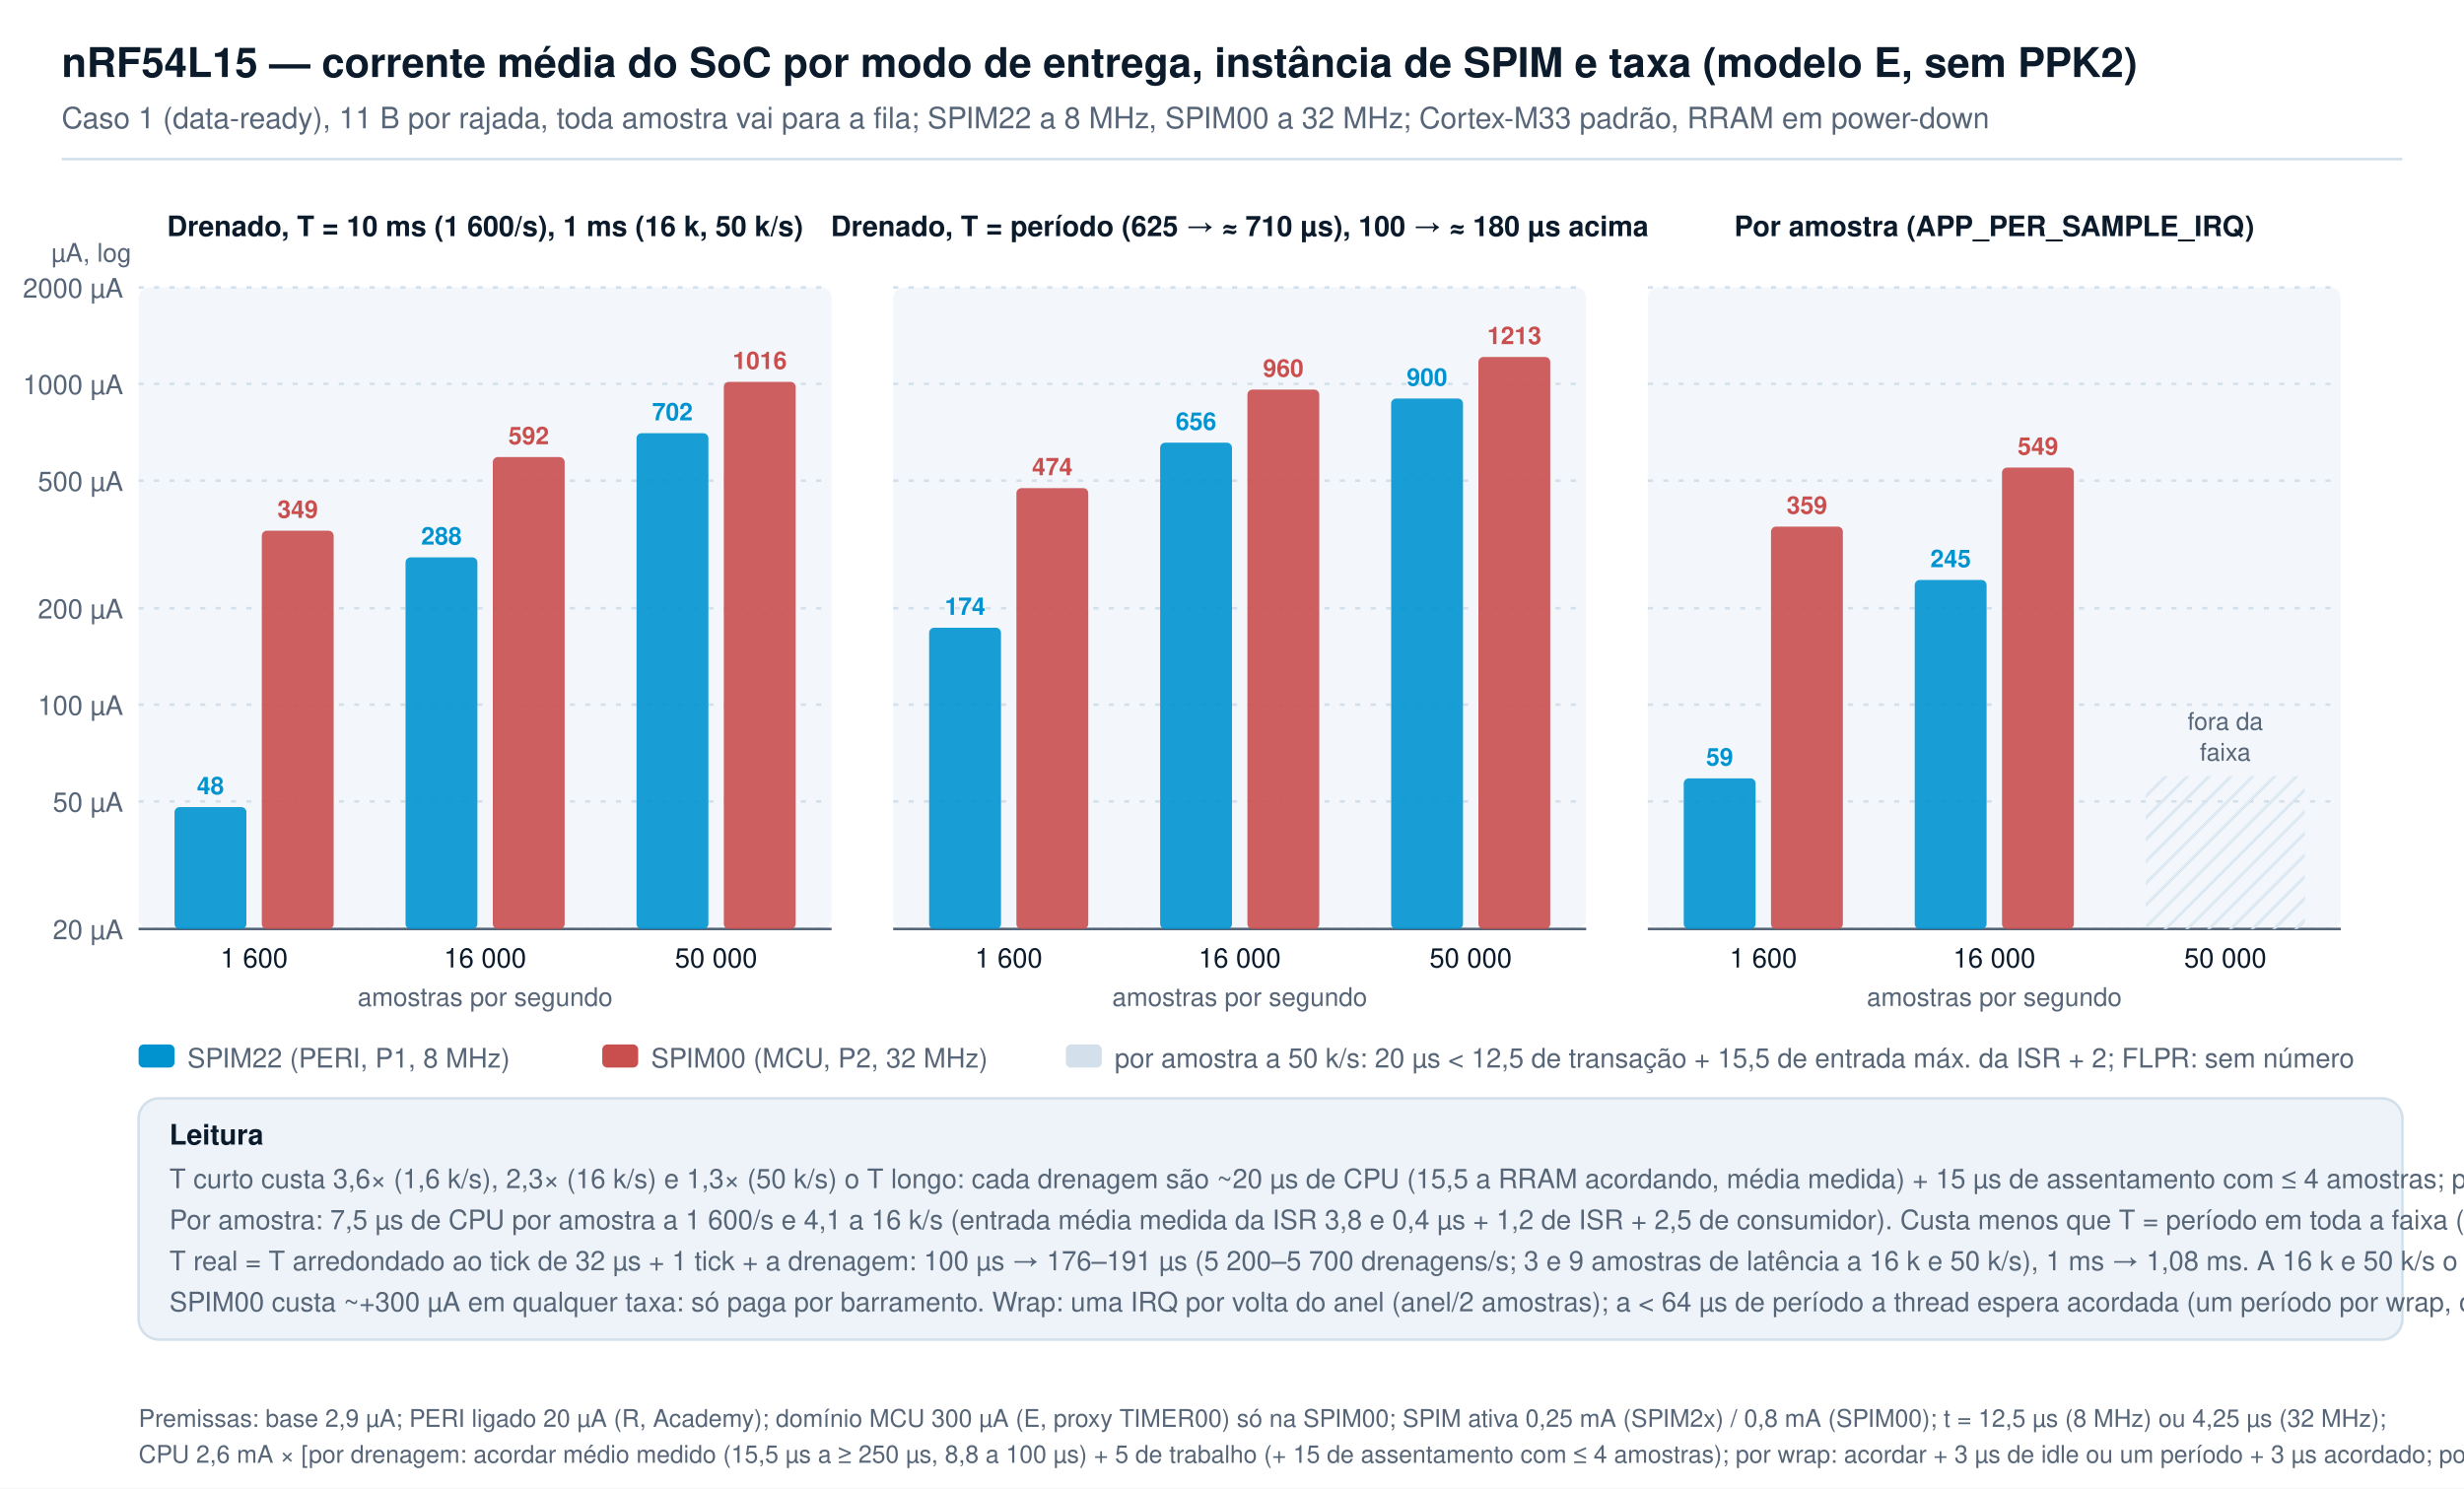
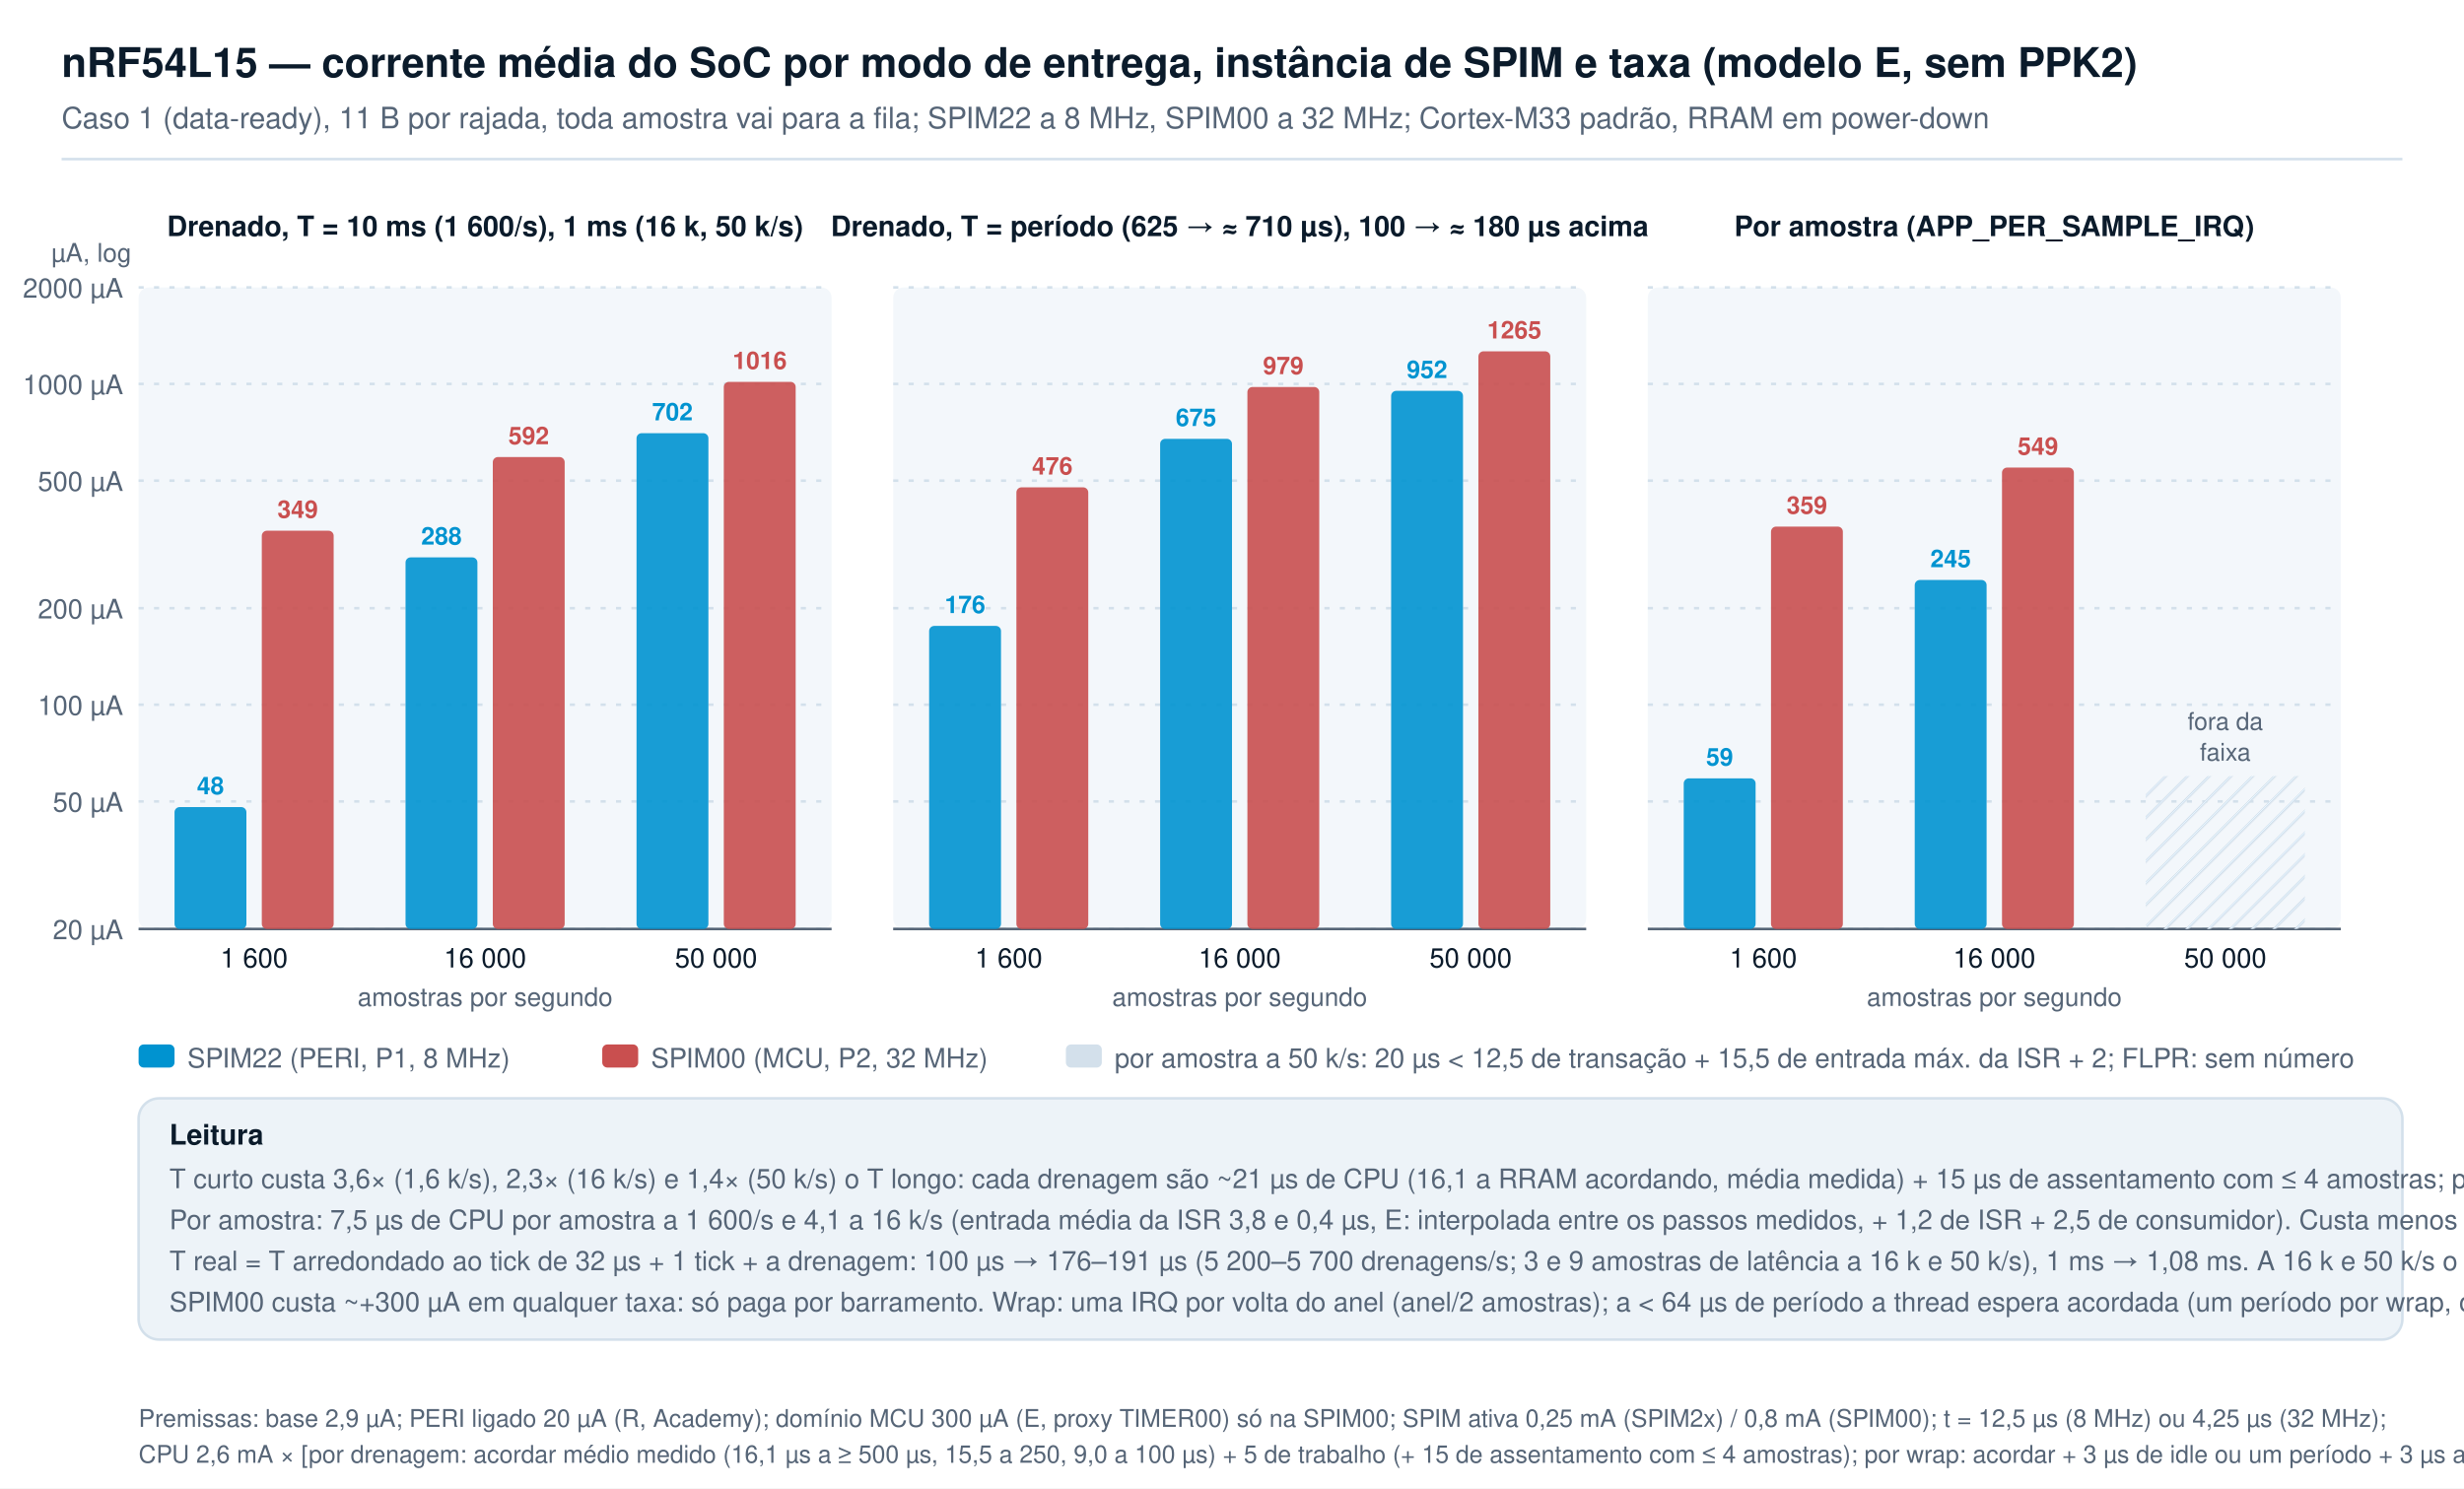
<svg xmlns="http://www.w3.org/2000/svg" width="960" height="580" viewBox="0 0 960 580">
  <defs>
    <marker id="arr" markerWidth="9" markerHeight="9" refX="7" refY="4.5" orient="auto" markerUnits="userSpaceOnUse">
      <path d="M0,0.5 L8,4.5 L0,8.5 z" fill="#566577" />
    </marker>
    <marker id="arr-blue" markerWidth="9" markerHeight="9" refX="7" refY="4.5" orient="auto" markerUnits="userSpaceOnUse">
      <path d="M0,0.5 L8,4.5 L0,8.5 z" fill="#0093D0" />
    </marker>
    <marker id="arr-green" markerWidth="9" markerHeight="9" refX="7" refY="4.5" orient="auto" markerUnits="userSpaceOnUse">
      <path d="M0,0.5 L8,4.5 L0,8.5 z" fill="#1FA971" />
    </marker>
    <marker id="arr-red" markerWidth="9" markerHeight="9" refX="7" refY="4.5" orient="auto" markerUnits="userSpaceOnUse">
      <path d="M0,0.5 L8,4.5 L0,8.5 z" fill="#C94F4F" />
    </marker>
    <filter id="shadow" x="-5%" y="-5%" width="110%" height="120%">
      <feDropShadow dx="0" dy="1.5" stdDeviation="1.5" flood-color="#00224E" flood-opacity="0.12" />
    </filter>
    <pattern id="hatch" width="6" height="6" patternUnits="userSpaceOnUse" patternTransform="rotate(45)">
      <line x1="0" y1="0" x2="0" y2="6" stroke="#D3E0EB" stroke-width="2" />
    </pattern>
  </defs>
  <rect width="100%" height="100%" fill="white" />
  <text x="24" y="30" fill="#0B1B2B" font-family="Segoe UI, Helvetica Neue, Helvetica, Arial, sans-serif" font-size="16" font-weight="600">nRF54L15 — corrente média do SoC por modo de entrega, instância de SPIM e taxa (modelo E, sem PPK2)</text>
  <text x="24" y="50" fill="#566577" font-family="Segoe UI, Helvetica Neue, Helvetica, Arial, sans-serif" font-size="11.5">Caso 1 (data-ready), 11 B por rajada, toda amostra vai para a fila; SPIM22 a 8 MHz, SPIM00 a 32 MHz; Cortex-M33 padrão, RRAM em power-down</text>
  <line x1="24" y1="62" x2="936" y2="62" stroke="#D3E0EB" stroke-width="1" />
  <rect x="54" y="112" width="270" height="250" fill="#F3F7FB" rx="4" />
  <text x="189.0" y="92" text-anchor="middle" fill="#0B1B2B" font-family="Segoe UI, Helvetica Neue, Helvetica, Arial, sans-serif" font-size="11" font-weight="600">Drenado, T = 10 ms (1 600/s), 1 ms (16 k, 50 k/s)</text>
  <line x1="54" y1="362.0" x2="324" y2="362.0" stroke="#D3E0EB" stroke-width="1" stroke-dasharray="2 4" />
  <text x="48" y="366.0" text-anchor="end" fill="#566577" font-family="Segoe UI, Helvetica Neue, Helvetica, Arial, sans-serif" font-size="10.5">20 µA</text>
  <line x1="54" y1="312.3" x2="324" y2="312.3" stroke="#D3E0EB" stroke-width="1" stroke-dasharray="2 4" />
  <text x="48" y="316.3" text-anchor="end" fill="#566577" font-family="Segoe UI, Helvetica Neue, Helvetica, Arial, sans-serif" font-size="10.5">50 µA</text>
  <line x1="54" y1="274.6" x2="324" y2="274.6" stroke="#D3E0EB" stroke-width="1" stroke-dasharray="2 4" />
  <text x="48" y="278.6" text-anchor="end" fill="#566577" font-family="Segoe UI, Helvetica Neue, Helvetica, Arial, sans-serif" font-size="10.5">100 µA</text>
  <line x1="54" y1="237.0" x2="324" y2="237.0" stroke="#D3E0EB" stroke-width="1" stroke-dasharray="2 4" />
  <text x="48" y="241.0" text-anchor="end" fill="#566577" font-family="Segoe UI, Helvetica Neue, Helvetica, Arial, sans-serif" font-size="10.5">200 µA</text>
  <line x1="54" y1="187.3" x2="324" y2="187.3" stroke="#D3E0EB" stroke-width="1" stroke-dasharray="2 4" />
  <text x="48" y="191.3" text-anchor="end" fill="#566577" font-family="Segoe UI, Helvetica Neue, Helvetica, Arial, sans-serif" font-size="10.5">500 µA</text>
  <line x1="54" y1="149.6" x2="324" y2="149.6" stroke="#D3E0EB" stroke-width="1" stroke-dasharray="2 4" />
  <text x="48" y="153.6" text-anchor="end" fill="#566577" font-family="Segoe UI, Helvetica Neue, Helvetica, Arial, sans-serif" font-size="10.5">1000 µA</text>
  <line x1="54" y1="112.0" x2="324" y2="112.0" stroke="#D3E0EB" stroke-width="1" stroke-dasharray="2 4" />
  <text x="48" y="116.0" text-anchor="end" fill="#566577" font-family="Segoe UI, Helvetica Neue, Helvetica, Arial, sans-serif" font-size="10.5">2000 µA</text>
  <line x1="54" y1="362" x2="324" y2="362" stroke="#566577" stroke-width="1" />
  <rect x="68.0" y="314.5" width="28" height="47.5" rx="2" fill="#0093D0" opacity="0.9" />
  <text x="82.0" y="309.5" text-anchor="middle" fill="#0093D0" font-family="Segoe UI, Helvetica Neue, Helvetica, Arial, sans-serif" font-size="9.5" font-weight="600">48</text>
  <rect x="102.0" y="206.8" width="28" height="155.2" rx="2" fill="#C94F4F" opacity="0.9" />
  <text x="116.0" y="201.8" text-anchor="middle" fill="#C94F4F" font-family="Segoe UI, Helvetica Neue, Helvetica, Arial, sans-serif" font-size="9.5" font-weight="600">349</text>
  <text x="99.0" y="377" text-anchor="middle" fill="#0B1B2B" font-family="Segoe UI, Helvetica Neue, Helvetica, Arial, sans-serif" font-size="10.5">1 600</text>
  <rect x="158.0" y="217.2" width="28" height="144.8" rx="2" fill="#0093D0" opacity="0.9" />
  <text x="172.0" y="212.2" text-anchor="middle" fill="#0093D0" font-family="Segoe UI, Helvetica Neue, Helvetica, Arial, sans-serif" font-size="9.5" font-weight="600">288</text>
  <rect x="192.0" y="178.1" width="28" height="183.9" rx="2" fill="#C94F4F" opacity="0.9" />
  <text x="206.0" y="173.1" text-anchor="middle" fill="#C94F4F" font-family="Segoe UI, Helvetica Neue, Helvetica, Arial, sans-serif" font-size="9.5" font-weight="600">592</text>
  <text x="189.0" y="377" text-anchor="middle" fill="#0B1B2B" font-family="Segoe UI, Helvetica Neue, Helvetica, Arial, sans-serif" font-size="10.5">16 000</text>
  <rect x="248.0" y="168.8" width="28" height="193.2" rx="2" fill="#0093D0" opacity="0.9" />
  <text x="262.0" y="163.8" text-anchor="middle" fill="#0093D0" font-family="Segoe UI, Helvetica Neue, Helvetica, Arial, sans-serif" font-size="9.5" font-weight="600">702</text>
  <rect x="282.0" y="148.8" width="28" height="213.2" rx="2" fill="#C94F4F" opacity="0.9" />
  <text x="296.0" y="143.8" text-anchor="middle" fill="#C94F4F" font-family="Segoe UI, Helvetica Neue, Helvetica, Arial, sans-serif" font-size="9.5" font-weight="600">1016</text>
  <text x="279.0" y="377" text-anchor="middle" fill="#0B1B2B" font-family="Segoe UI, Helvetica Neue, Helvetica, Arial, sans-serif" font-size="10.5">50 000</text>
  <text x="189.0" y="392" text-anchor="middle" fill="#566577" font-family="Segoe UI, Helvetica Neue, Helvetica, Arial, sans-serif" font-size="10">amostras por segundo</text>
  <rect x="348" y="112" width="270" height="250" fill="#F3F7FB" rx="4" />
  <text x="483.0" y="92" text-anchor="middle" fill="#0B1B2B" font-family="Segoe UI, Helvetica Neue, Helvetica, Arial, sans-serif" font-size="11" font-weight="600">Drenado, T = período (625 → ≈ 710 µs), 100 → ≈ 180 µs acima</text>
  <line x1="348" y1="362.0" x2="618" y2="362.0" stroke="#D3E0EB" stroke-width="1" stroke-dasharray="2 4" />
  <line x1="348" y1="312.3" x2="618" y2="312.3" stroke="#D3E0EB" stroke-width="1" stroke-dasharray="2 4" />
  <line x1="348" y1="274.6" x2="618" y2="274.6" stroke="#D3E0EB" stroke-width="1" stroke-dasharray="2 4" />
  <line x1="348" y1="237.0" x2="618" y2="237.0" stroke="#D3E0EB" stroke-width="1" stroke-dasharray="2 4" />
  <line x1="348" y1="187.3" x2="618" y2="187.3" stroke="#D3E0EB" stroke-width="1" stroke-dasharray="2 4" />
  <line x1="348" y1="149.6" x2="618" y2="149.6" stroke="#D3E0EB" stroke-width="1" stroke-dasharray="2 4" />
  <line x1="348" y1="112.0" x2="618" y2="112.0" stroke="#D3E0EB" stroke-width="1" stroke-dasharray="2 4" />
  <line x1="348" y1="362" x2="618" y2="362" stroke="#566577" stroke-width="1" />
-   <rect x="362.0" y="244.6" width="28" height="117.4" rx="2" fill="#0093D0" opacity="0.9" />
-   <text x="376.0" y="239.6" text-anchor="middle" fill="#0093D0" font-family="Segoe UI, Helvetica Neue, Helvetica, Arial, sans-serif" font-size="9.5" font-weight="600">174</text>
-   <rect x="396.0" y="190.2" width="28" height="171.8" rx="2" fill="#C94F4F" opacity="0.9" />
-   <text x="410.0" y="185.2" text-anchor="middle" fill="#C94F4F" font-family="Segoe UI, Helvetica Neue, Helvetica, Arial, sans-serif" font-size="9.5" font-weight="600">474</text>
+   <rect x="362.0" y="243.9" width="28" height="118.1" rx="2" fill="#0093D0" opacity="0.9" />
+   <text x="376.0" y="238.9" text-anchor="middle" fill="#0093D0" font-family="Segoe UI, Helvetica Neue, Helvetica, Arial, sans-serif" font-size="9.5" font-weight="600">176</text>
+   <rect x="396.0" y="189.9" width="28" height="172.1" rx="2" fill="#C94F4F" opacity="0.9" />
+   <text x="410.0" y="184.9" text-anchor="middle" fill="#C94F4F" font-family="Segoe UI, Helvetica Neue, Helvetica, Arial, sans-serif" font-size="9.5" font-weight="600">476</text>
  <text x="393.0" y="377" text-anchor="middle" fill="#0B1B2B" font-family="Segoe UI, Helvetica Neue, Helvetica, Arial, sans-serif" font-size="10.5">1 600</text>
-   <rect x="452.0" y="172.5" width="28" height="189.5" rx="2" fill="#0093D0" opacity="0.9" />
-   <text x="466.0" y="167.5" text-anchor="middle" fill="#0093D0" font-family="Segoe UI, Helvetica Neue, Helvetica, Arial, sans-serif" font-size="9.5" font-weight="600">656</text>
-   <rect x="486.0" y="151.8" width="28" height="210.2" rx="2" fill="#C94F4F" opacity="0.9" />
-   <text x="500.0" y="146.8" text-anchor="middle" fill="#C94F4F" font-family="Segoe UI, Helvetica Neue, Helvetica, Arial, sans-serif" font-size="9.5" font-weight="600">960</text>
+   <rect x="452.0" y="171.0" width="28" height="191.0" rx="2" fill="#0093D0" opacity="0.9" />
+   <text x="466.0" y="166.0" text-anchor="middle" fill="#0093D0" font-family="Segoe UI, Helvetica Neue, Helvetica, Arial, sans-serif" font-size="9.5" font-weight="600">675</text>
+   <rect x="486.0" y="150.8" width="28" height="211.2" rx="2" fill="#C94F4F" opacity="0.9" />
+   <text x="500.0" y="145.8" text-anchor="middle" fill="#C94F4F" font-family="Segoe UI, Helvetica Neue, Helvetica, Arial, sans-serif" font-size="9.5" font-weight="600">979</text>
  <text x="483.0" y="377" text-anchor="middle" fill="#0B1B2B" font-family="Segoe UI, Helvetica Neue, Helvetica, Arial, sans-serif" font-size="10.5">16 000</text>
-   <rect x="542.0" y="155.3" width="28" height="206.7" rx="2" fill="#0093D0" opacity="0.9" />
-   <text x="556.0" y="150.3" text-anchor="middle" fill="#0093D0" font-family="Segoe UI, Helvetica Neue, Helvetica, Arial, sans-serif" font-size="9.5" font-weight="600">900</text>
-   <rect x="576.0" y="139.1" width="28" height="222.9" rx="2" fill="#C94F4F" opacity="0.9" />
-   <text x="590.0" y="134.1" text-anchor="middle" fill="#C94F4F" font-family="Segoe UI, Helvetica Neue, Helvetica, Arial, sans-serif" font-size="9.5" font-weight="600">1213</text>
+   <rect x="542.0" y="152.3" width="28" height="209.7" rx="2" fill="#0093D0" opacity="0.9" />
+   <text x="556.0" y="147.3" text-anchor="middle" fill="#0093D0" font-family="Segoe UI, Helvetica Neue, Helvetica, Arial, sans-serif" font-size="9.5" font-weight="600">952</text>
+   <rect x="576.0" y="136.9" width="28" height="225.1" rx="2" fill="#C94F4F" opacity="0.9" />
+   <text x="590.0" y="131.9" text-anchor="middle" fill="#C94F4F" font-family="Segoe UI, Helvetica Neue, Helvetica, Arial, sans-serif" font-size="9.5" font-weight="600">1265</text>
  <text x="573.0" y="377" text-anchor="middle" fill="#0B1B2B" font-family="Segoe UI, Helvetica Neue, Helvetica, Arial, sans-serif" font-size="10.5">50 000</text>
  <text x="483.0" y="392" text-anchor="middle" fill="#566577" font-family="Segoe UI, Helvetica Neue, Helvetica, Arial, sans-serif" font-size="10">amostras por segundo</text>
  <rect x="642" y="112" width="270" height="250" fill="#F3F7FB" rx="4" />
  <text x="777.0" y="92" text-anchor="middle" fill="#0B1B2B" font-family="Segoe UI, Helvetica Neue, Helvetica, Arial, sans-serif" font-size="11" font-weight="600">Por amostra (APP_PER_SAMPLE_IRQ)</text>
  <line x1="642" y1="362.0" x2="912" y2="362.0" stroke="#D3E0EB" stroke-width="1" stroke-dasharray="2 4" />
  <line x1="642" y1="312.3" x2="912" y2="312.3" stroke="#D3E0EB" stroke-width="1" stroke-dasharray="2 4" />
  <line x1="642" y1="274.6" x2="912" y2="274.6" stroke="#D3E0EB" stroke-width="1" stroke-dasharray="2 4" />
  <line x1="642" y1="237.0" x2="912" y2="237.0" stroke="#D3E0EB" stroke-width="1" stroke-dasharray="2 4" />
  <line x1="642" y1="187.3" x2="912" y2="187.3" stroke="#D3E0EB" stroke-width="1" stroke-dasharray="2 4" />
  <line x1="642" y1="149.6" x2="912" y2="149.6" stroke="#D3E0EB" stroke-width="1" stroke-dasharray="2 4" />
  <line x1="642" y1="112.0" x2="912" y2="112.0" stroke="#D3E0EB" stroke-width="1" stroke-dasharray="2 4" />
  <line x1="642" y1="362" x2="912" y2="362" stroke="#566577" stroke-width="1" />
  <rect x="656.0" y="303.3" width="28" height="58.7" rx="2" fill="#0093D0" opacity="0.9" />
  <text x="670.0" y="298.3" text-anchor="middle" fill="#0093D0" font-family="Segoe UI, Helvetica Neue, Helvetica, Arial, sans-serif" font-size="9.5" font-weight="600">59</text>
  <rect x="690.0" y="205.2" width="28" height="156.8" rx="2" fill="#C94F4F" opacity="0.9" />
  <text x="704.0" y="200.2" text-anchor="middle" fill="#C94F4F" font-family="Segoe UI, Helvetica Neue, Helvetica, Arial, sans-serif" font-size="9.5" font-weight="600">359</text>
  <text x="687.0" y="377" text-anchor="middle" fill="#0B1B2B" font-family="Segoe UI, Helvetica Neue, Helvetica, Arial, sans-serif" font-size="10.5">1 600</text>
  <rect x="746.0" y="226.0" width="28" height="136.0" rx="2" fill="#0093D0" opacity="0.9" />
  <text x="760.0" y="221.0" text-anchor="middle" fill="#0093D0" font-family="Segoe UI, Helvetica Neue, Helvetica, Arial, sans-serif" font-size="9.5" font-weight="600">245</text>
  <rect x="780.0" y="182.2" width="28" height="179.8" rx="2" fill="#C94F4F" opacity="0.9" />
  <text x="794.0" y="177.2" text-anchor="middle" fill="#C94F4F" font-family="Segoe UI, Helvetica Neue, Helvetica, Arial, sans-serif" font-size="9.5" font-weight="600">549</text>
  <text x="777.0" y="377" text-anchor="middle" fill="#0B1B2B" font-family="Segoe UI, Helvetica Neue, Helvetica, Arial, sans-serif" font-size="10.5">16 000</text>
  <rect x="836.0" y="302.4" width="62" height="59.6" rx="2" fill="url(#hatch)" />
  <text x="867.0" y="284.4" text-anchor="middle" fill="#566577" font-family="Segoe UI, Helvetica Neue, Helvetica, Arial, sans-serif" font-size="9.5">fora da</text>
  <text x="867.0" y="296.4" text-anchor="middle" fill="#566577" font-family="Segoe UI, Helvetica Neue, Helvetica, Arial, sans-serif" font-size="9.5">faixa</text>
  <text x="867.0" y="377" text-anchor="middle" fill="#0B1B2B" font-family="Segoe UI, Helvetica Neue, Helvetica, Arial, sans-serif" font-size="10.5">50 000</text>
  <text x="777.0" y="392" text-anchor="middle" fill="#566577" font-family="Segoe UI, Helvetica Neue, Helvetica, Arial, sans-serif" font-size="10">amostras por segundo</text>
  <text x="20" y="102" fill="#566577" font-family="Segoe UI, Helvetica Neue, Helvetica, Arial, sans-serif" font-size="10">µA, log</text>
  <rect x="54" y="407" width="14" height="9" rx="2" fill="#0093D0" />
  <text x="73" y="416" fill="#566577" font-family="Segoe UI, Helvetica Neue, Helvetica, Arial, sans-serif" font-size="10.5">SPIM22 (PERI, P1, 8 MHz)</text>
  <rect x="234.64" y="407" width="14" height="9" rx="2" fill="#C94F4F" />
  <text x="253.64" y="416" fill="#566577" font-family="Segoe UI, Helvetica Neue, Helvetica, Arial, sans-serif" font-size="10.5">SPIM00 (MCU, P2, 32 MHz)</text>
  <rect x="415.28" y="407" width="14" height="9" rx="2" fill="#D3E0EB" />
  <text x="434.28" y="416" fill="#566577" font-family="Segoe UI, Helvetica Neue, Helvetica, Arial, sans-serif" font-size="10.5">por amostra a 50 k/s: 20 µs &lt; 12,5 de transação + 15,5 de entrada máx. da ISR + 2; FLPR: sem número</text>
  <rect x="54" y="428" width="882" height="94" rx="8" fill="#EDF3F8" stroke="#D3E0EB" />
  <text x="66" y="446" fill="#0B1B2B" font-family="Segoe UI, Helvetica Neue, Helvetica, Arial, sans-serif" font-size="11" font-weight="600">Leitura</text>
-   <text x="66" y="463" fill="#566577" font-family="Segoe UI, Helvetica Neue, Helvetica, Arial, sans-serif" font-size="10.5">T curto custa 3,6× (1,6 k/s), 2,3× (16 k/s) e 1,3× (50 k/s) o T longo: cada drenagem são ~20 µs de CPU (15,5 a RRAM acordando, média medida) + 15 µs de assentamento com ≤ 4 amostras; por amostra 3,5 µs.</text>
-   <text x="66" y="479" fill="#566577" font-family="Segoe UI, Helvetica Neue, Helvetica, Arial, sans-serif" font-size="10.5">Por amostra: 7,5 µs de CPU por amostra a 1 600/s e 4,1 a 16 k/s (entrada média medida da ISR 3,8 e 0,4 µs + 1,2 de ISR + 2,5 de consumidor). Custa menos que T = período em toda a faixa (59 contra 174 µA a 1 600/s; 245 contra 656 a 16 k/s).</text>
+   <text x="66" y="463" fill="#566577" font-family="Segoe UI, Helvetica Neue, Helvetica, Arial, sans-serif" font-size="10.5">T curto custa 3,6× (1,6 k/s), 2,3× (16 k/s) e 1,4× (50 k/s) o T longo: cada drenagem são ~21 µs de CPU (16,1 a RRAM acordando, média medida) + 15 µs de assentamento com ≤ 4 amostras; por amostra 3,5 µs.</text>
+   <text x="66" y="479" fill="#566577" font-family="Segoe UI, Helvetica Neue, Helvetica, Arial, sans-serif" font-size="10.5">Por amostra: 7,5 µs de CPU por amostra a 1 600/s e 4,1 a 16 k/s (entrada média da ISR 3,8 e 0,4 µs, E: interpolada entre os passos medidos, + 1,2 de ISR + 2,5 de consumidor). Custa menos que T = período em toda a faixa (59 contra 176 µA a 1 600/s; 245 contra 675 a 16 k/s).</text>
  <text x="66" y="495" fill="#566577" font-family="Segoe UI, Helvetica Neue, Helvetica, Arial, sans-serif" font-size="10.5">T real = T arredondado ao tick de 32 µs + 1 tick + a drenagem: 100 µs → 176–191 µs (5 200–5 700 drenagens/s; 3 e 9 amostras de latência a 16 k e 50 k/s), 1 ms → 1,08 ms. A 16 k e 50 k/s o T = 10 ms pediria anel de 320 e 1 000 slots.</text>
  <text x="66" y="511" fill="#566577" font-family="Segoe UI, Helvetica Neue, Helvetica, Arial, sans-serif" font-size="10.5">SPIM00 custa ~+300 µA em qualquer taxa: só paga por barramento. Wrap: uma IRQ por volta do anel (anel/2 amostras); a &lt; 64 µs de período a thread espera acordada (um período por wrap, ou o limite de 25 µs a 16 k/s com T = 100 µs).</text>
  <text x="54" y="556" fill="#566577" font-family="Segoe UI, Helvetica Neue, Helvetica, Arial, sans-serif" font-size="9.5">Premissas: base 2,9 µA; PERI ligado 20 µA (R, Academy); domínio MCU 300 µA (E, proxy TIMER00) só na SPIM00; SPIM ativa 0,25 mA (SPIM2x) / 0,8 mA (SPIM00); t = 12,5 µs (8 MHz) ou 4,25 µs (32 MHz);</text>
-   <text x="54" y="570" fill="#566577" font-family="Segoe UI, Helvetica Neue, Helvetica, Arial, sans-serif" font-size="9.5">CPU 2,6 mA × [por drenagem: acordar médio medido (15,5 µs a ≥ 250 µs, 8,8 a 100 µs) + 5 de trabalho (+ 15 de assentamento com ≤ 4 amostras); por wrap: acordar + 3 µs de idle ou um período + 3 µs acordado; por amostra: 1 µs de put + 2,5 de consumidor; modo por amostra: entrada média + 1,2 + 2,5 µs] (E).</text>
+   <text x="54" y="570" fill="#566577" font-family="Segoe UI, Helvetica Neue, Helvetica, Arial, sans-serif" font-size="9.5">CPU 2,6 mA × [por drenagem: acordar médio medido (16,1 µs a ≥ 500 µs, 15,5 a 250, 9,0 a 100 µs) + 5 de trabalho (+ 15 de assentamento com ≤ 4 amostras); por wrap: acordar + 3 µs de idle ou um período + 3 µs acordado; por amostra: 1 µs de put + 2,5 de consumidor; modo por amostra: entrada média + 1,2 + 2,5 µs] (E).</text>
</svg>
